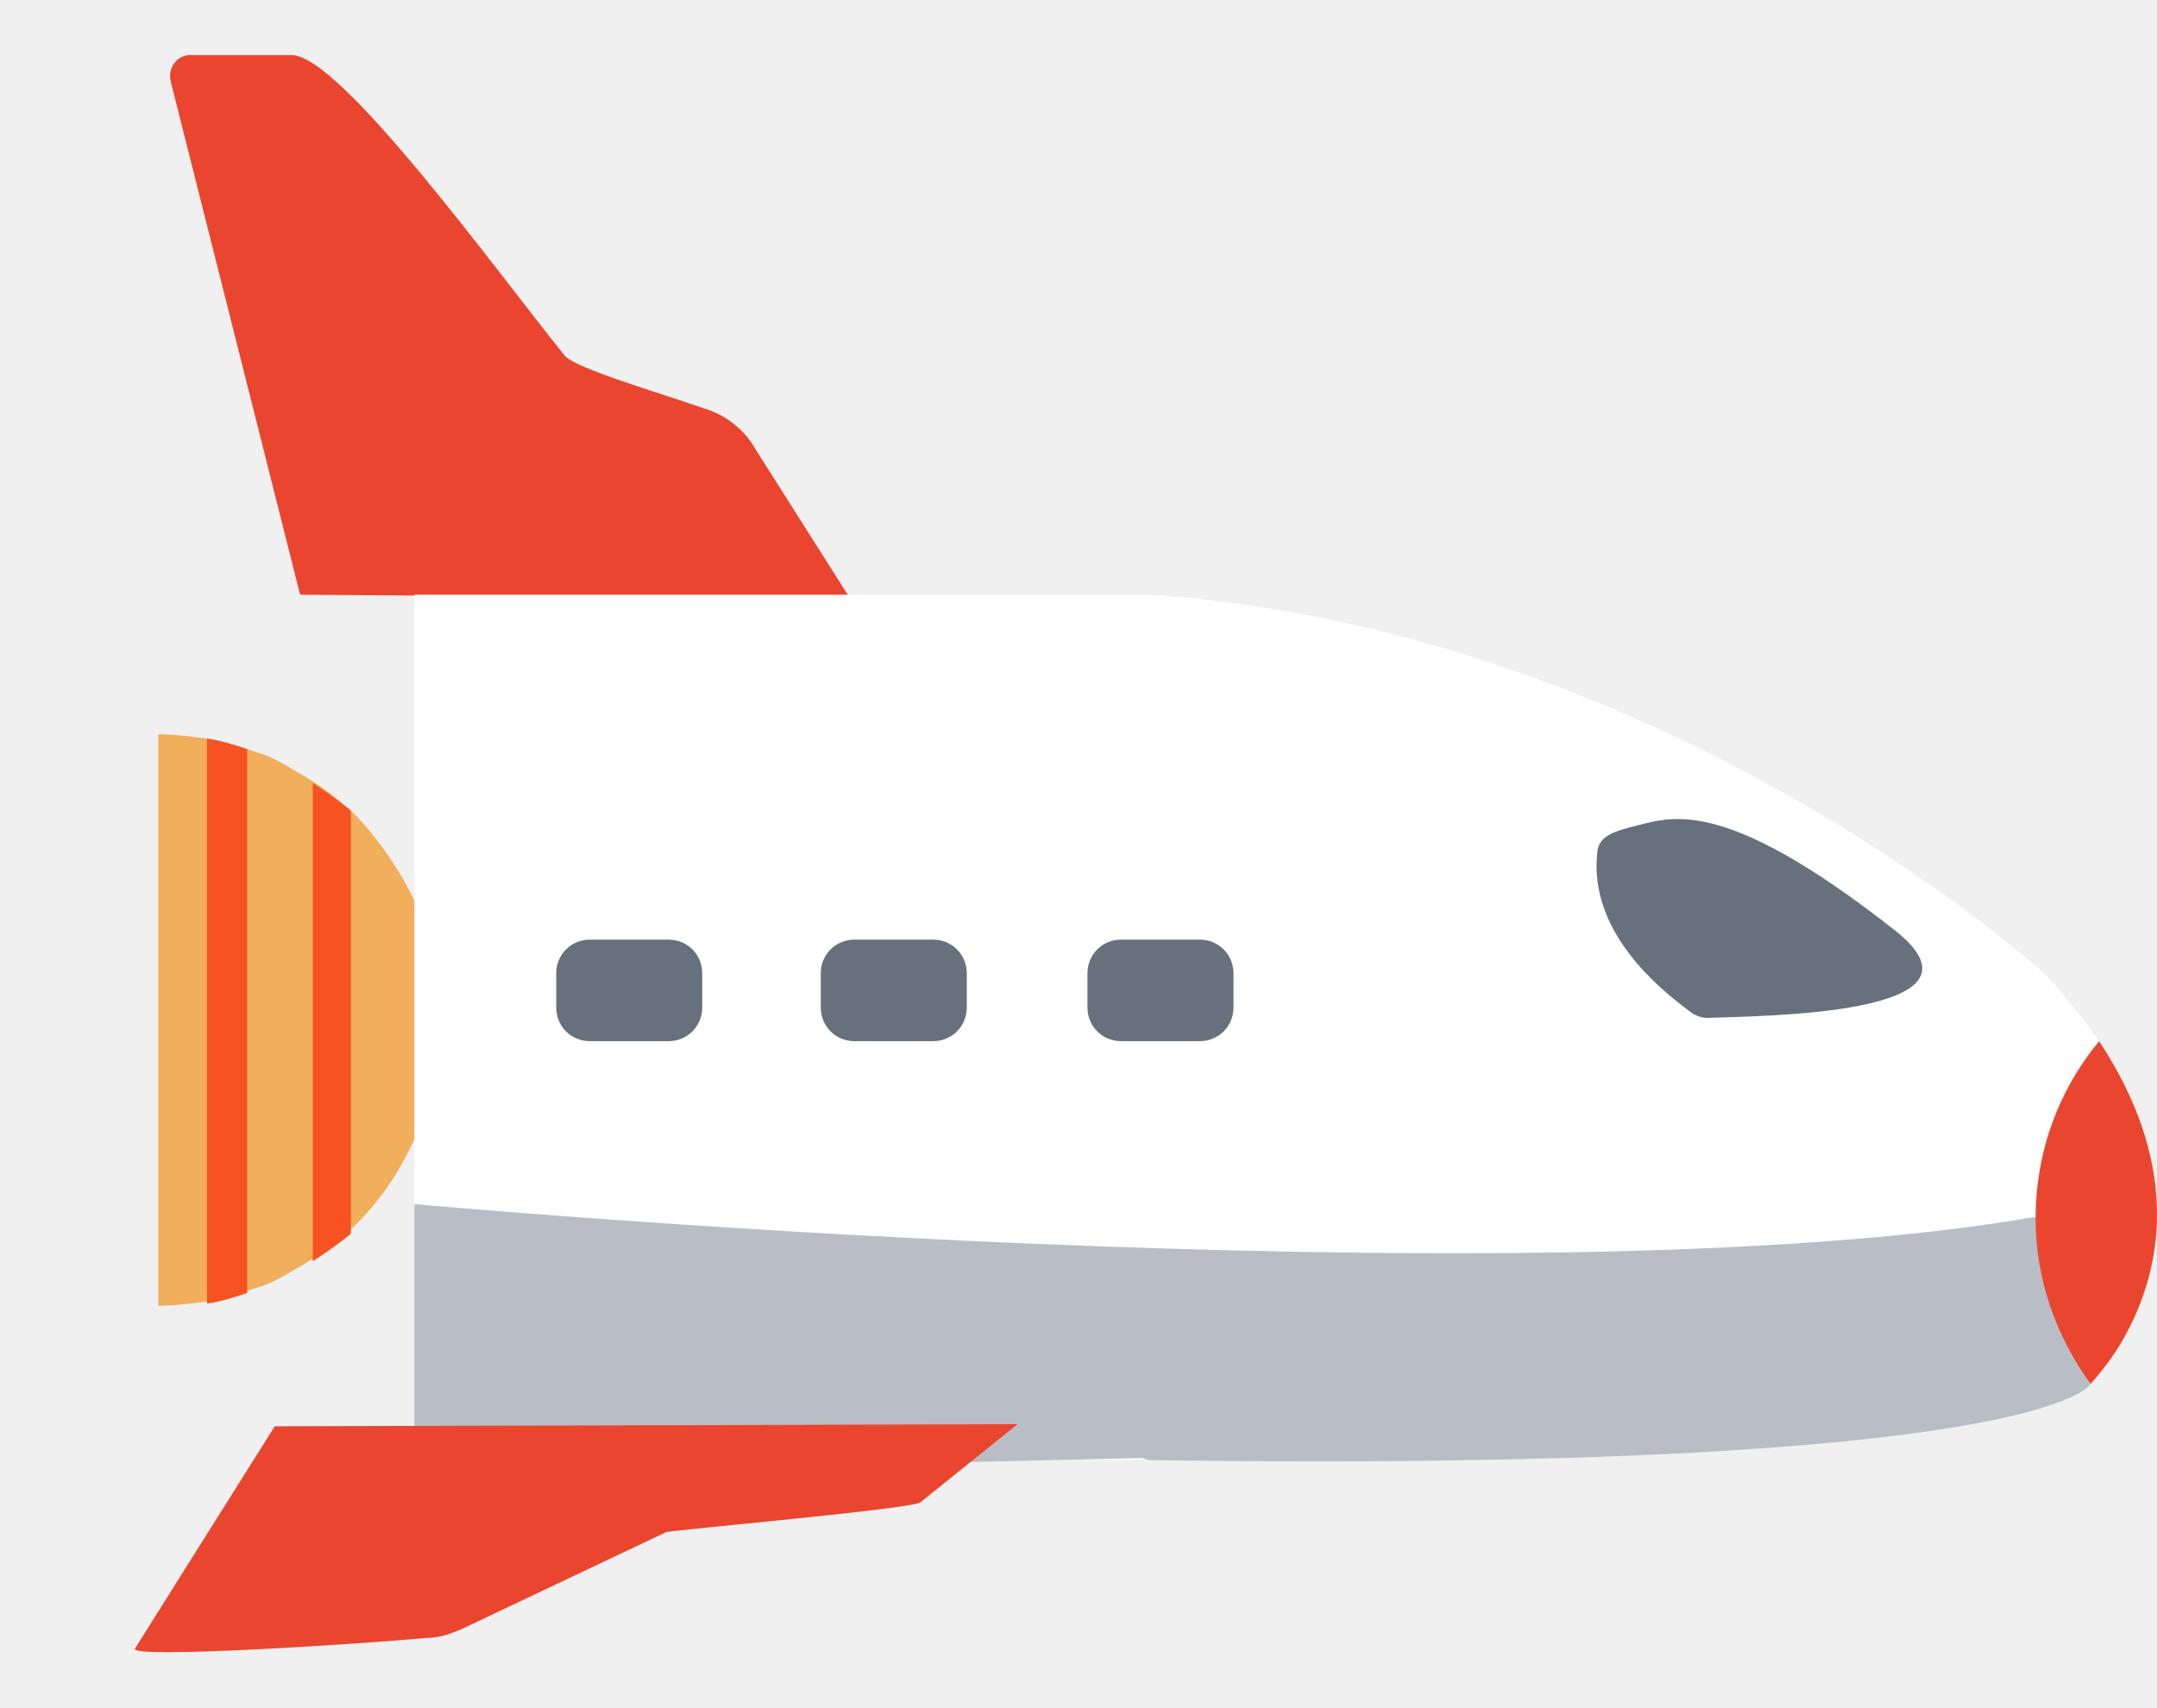
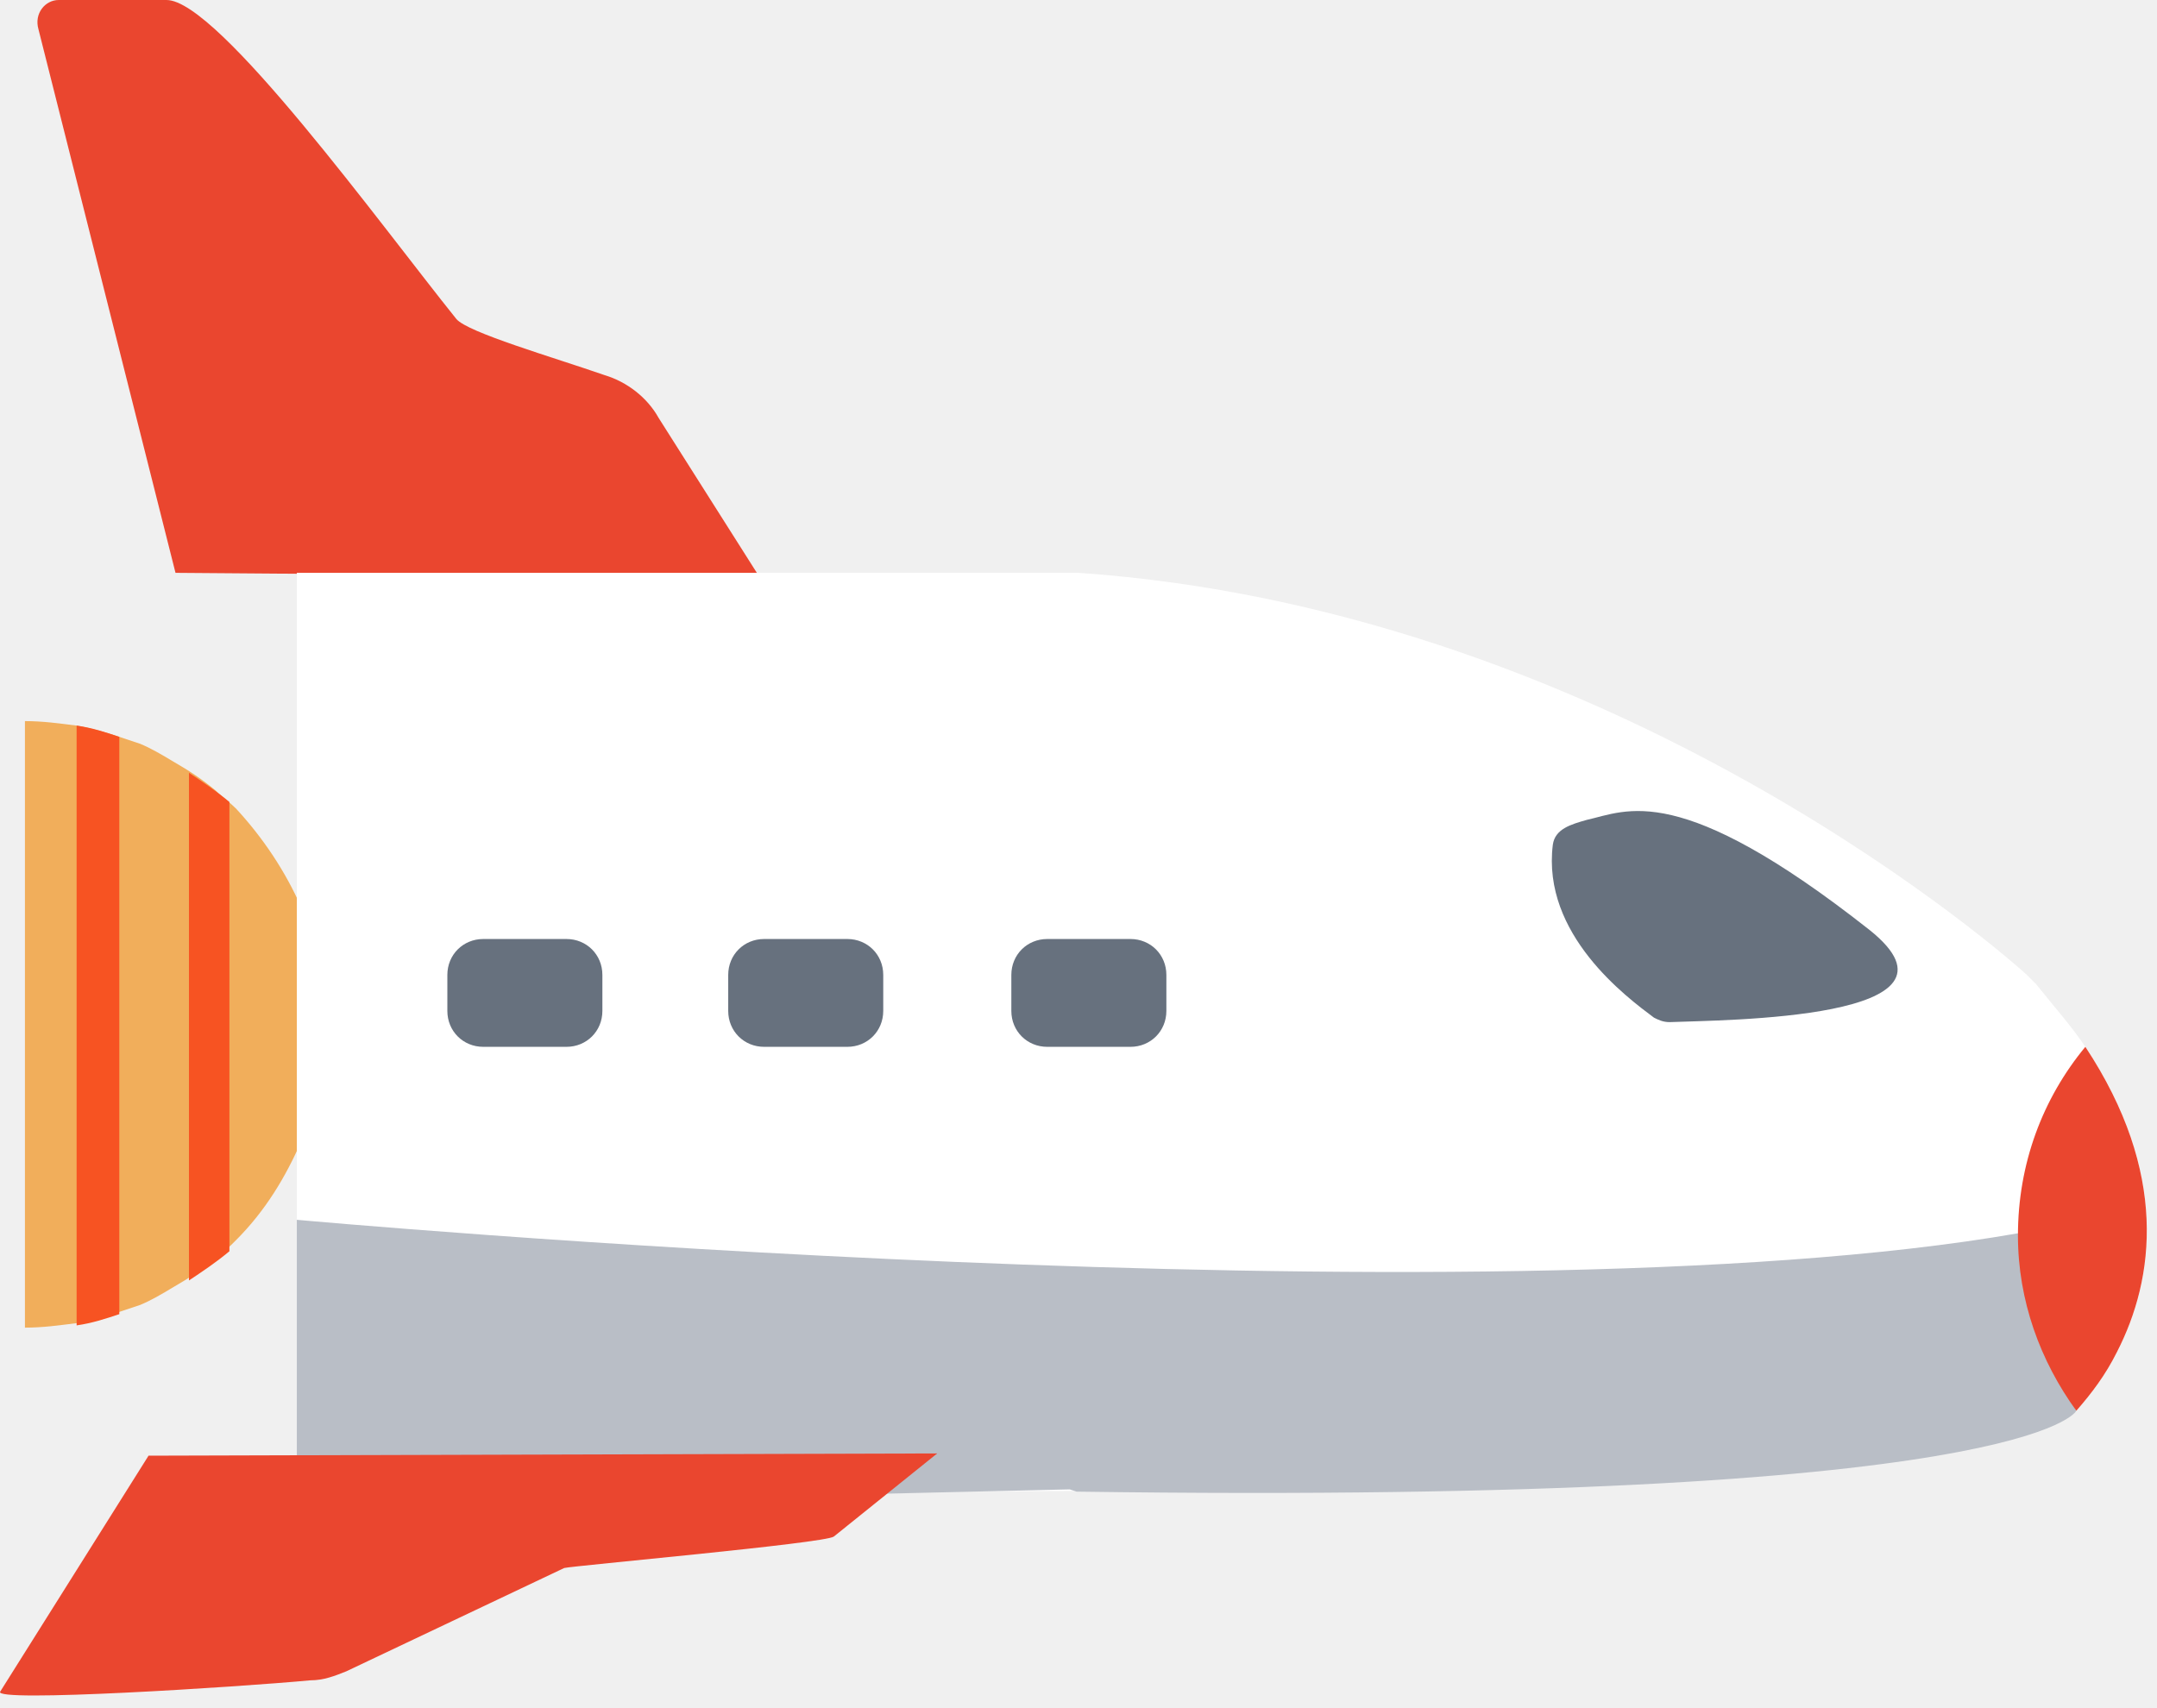
- <svg xmlns="http://www.w3.org/2000/svg" width="96" height="76" viewBox="0 0 96 76" fill="none" version="1.1">
-   <path d="m 19.574,45.406 c 0,1.695 -0.283,3.297 -0.942,4.898 -0.659,1.507 -1.507,2.92 -2.732,4.145 -0.283,0.283 -0.565,0.565 -0.848,0.754 -0.565,0.471 -1.13,0.848 -1.79,1.225 -0.471,0.283 -0.942,0.565 -1.413,0.754 -0.283,0.094 -0.565,0.188 -0.848,0.283 -0.565,0.188 -1.13,0.377 -1.79,0.471 -0.754,0.094 -1.413,0.188 -2.166,0.188 V 45.406 32.69 c 0.754,0 1.413,0.094 2.166,0.188 0.565,0.094 1.225,0.283 1.79,0.471 0.283,0.094 0.565,0.188 0.848,0.283 0.471,0.188 0.942,0.471 1.413,0.754 0.659,0.377 1.225,0.754 1.79,1.225 0.283,0.283 0.565,0.471 0.848,0.754 1.13,1.225 2.072,2.637 2.732,4.145 0.659,1.601 0.942,3.203 0.942,4.898 z" fill="#f1ae5b" style="stroke-width:0.942" />
-   <path d="m 8.459,2.453 h 4.521 c 2.166,0 9.043,9.514 12.151,13.376 0.471,0.565 4.05,1.601 6.217,2.355 0.942,0.283 1.79,0.942 2.261,1.79 L 37.848,26.661 13.357,26.473 7.611,3.678 C 7.423,3.019 7.894,2.453 8.459,2.453 Z" fill="#ea462f" style="stroke-width:0.942" />
-   <path d="m 94.741,59.158 c -0.471,0.942 -1.036,1.695 -1.695,2.449 -1.978,2.166 -22.041,3.297 -24.961,3.297 L 18.444,65.093 V 26.473 h 32.78 c 21.665,1.507 37.772,15.071 39.75,16.861 0.094,0.094 0.283,0.283 0.377,0.377 0.754,0.942 1.507,1.79 2.072,2.637 3.485,5.275 2.92,9.702 1.319,12.81 z" fill="#ffffff" style="stroke-width:0.942" />
-   <path d="m 11.002,33.349 v 24.208 c -0.565,0.188 -1.13,0.377 -1.79,0.471 V 32.878 c 0.659,0.094 1.225,0.283 1.79,0.471 z" fill="#f75322" style="stroke-width:0.942" />
-   <path d="m 15.617,36.081 v 18.839 c -0.565,0.471 -1.13,0.848 -1.696,1.225 V 34.856 c 0.565,0.377 1.13,0.754 1.696,1.225 z" fill="#f75322" style="stroke-width:0.942" />
-   <path d="m 50.847,64.904 -32.403,0.754 V 53.601 c 0,0 49.546,4.521 72.153,0.565 0,0 2.261,7.253 2.449,7.441 0,0 -1.884,3.956 -41.916,3.391" fill="#b9bec6" id="path2478" style="stroke-width:0.942" />
-   <path d="m 12.227,63.491 33.062,-0.094 -4.333,3.485 c -0.377,0.283 -10.927,1.225 -11.303,1.319 l -9.137,4.333 c -0.471,0.188 -0.942,0.377 -1.507,0.377 -3.014,0.283 -13.376,0.942 -12.999,0.471 z" fill="#ea462f" id="path2480" style="stroke-width:0.942" />
-   <path d="m 29.747,46.348 h -3.485 c -0.848,0 -1.507,-0.659 -1.507,-1.507 v -1.507 c 0,-0.848 0.659,-1.507 1.507,-1.507 h 3.485 c 0.848,0 1.507,0.659 1.507,1.507 v 1.507 c 0,0.848 -0.659,1.507 -1.507,1.507 z" fill="#67717e" style="stroke-width:0.942" />
-   <path d="m 41.521,46.348 h -3.485 c -0.848,0 -1.507,-0.659 -1.507,-1.507 v -1.507 c 0,-0.848 0.659,-1.507 1.507,-1.507 h 3.485 c 0.848,0 1.507,0.659 1.507,1.507 v 1.507 c 0,0.848 -0.659,1.507 -1.507,1.507 z" fill="#67717e" style="stroke-width:0.942" />
-   <path d="m 53.39,46.348 h -3.485 c -0.848,0 -1.507,-0.659 -1.507,-1.507 v -1.507 c 0,-0.848 0.659,-1.507 1.507,-1.507 h 3.485 c 0.848,0 1.507,0.659 1.507,1.507 v 1.507 c 0,0.848 -0.659,1.507 -1.507,1.507 z" fill="#67717e" style="stroke-width:0.942" />
-   <path d="m 94.741,59.158 c -0.471,0.942 -1.036,1.695 -1.695,2.449 -1.507,-2.072 -2.449,-4.616 -2.449,-7.347 0,-3.014 1.036,-5.746 2.826,-7.912 3.485,5.275 2.92,9.702 1.319,12.81 z" fill="#ea462f" style="stroke-width:0.942" />
-   <path d="m 71.098,37.87 c 0.094,-0.659 0.754,-0.848 1.413,-1.036 1.695,-0.377 3.862,-1.695 11.868,4.616 4.71,3.768 -6.123,3.768 -8.383,3.862 -0.283,0 -0.471,-0.094 -0.659,-0.188 -1.13,-0.848 -4.71,-3.485 -4.239,-7.253 z" fill="#67717e" style="stroke-width:0.942" />
+ <svg xmlns="http://www.w3.org/2000/svg" width="96" height="76" viewBox="0 0 96 76" fill="none">
+   <path d="M14.41 45.6C14.41 47.4 14.11 49.1 13.41 50.8C12.71 52.4 11.81 53.9 10.51 55.2C10.21 55.5 9.91 55.8 9.61 56C9.01 56.5 8.41 56.9 7.71 57.3C7.21 57.6 6.71 57.9 6.21 58.1C5.91 58.2 5.61 58.3 5.31 58.4C4.71 58.6 4.11 58.8 3.41 58.9C2.61 59 1.91 59.1 1.11 59.1V45.6V32.1C1.91 32.1 2.61 32.2 3.41 32.3C4.01 32.4 4.71 32.6 5.31 32.8C5.61 32.9 5.91 33 6.21 33.1C6.71 33.3 7.21 33.6 7.71 33.9C8.41 34.3 9.01 34.7 9.61 35.2C9.91 35.5 10.21 35.7 10.51 36C11.71 37.3 12.71 38.8 13.41 40.4C14.11 42.1 14.41 43.8 14.41 45.6Z" fill="#F1AE5B" />
+   <path d="M2.611 0H7.411C9.711 0 17.011 10.1 20.311 14.2C20.811 14.8 24.611 15.9 26.911 16.7C27.911 17 28.811 17.7 29.311 18.6L33.811 25.7L7.811 25.5L1.711 1.3C1.511 0.6 2.011 0 2.611 0Z" fill="#EA462F" />
+   <path d="M94.211 60.2C93.711 61.2 93.111 62 92.411 62.8C90.311 65.1 69.011 66.3 65.911 66.3L13.211 66.5V25.5H48.011C71.011 27.1 88.111 41.5 90.211 43.4C90.311 43.5 90.511 43.7 90.611 43.8C91.411 44.8 92.211 45.7 92.811 46.6C96.511 52.2 95.911 56.9 94.211 60.2Z" fill="white" />
+   <path d="M5.31 32.8V58.5C4.71 58.7 4.11 58.9 3.41 59V32.3C4.11 32.4 4.71 32.6 5.31 32.8Z" fill="#F75322" />
+   <path d="M10.21 35.7V55.7C9.61 56.2 9.01 56.6 8.41 57V34.4C9.01 34.8 9.61 35.2 10.21 35.7Z" fill="#F75322" />
+   <path d="M47.611 66.3L13.211 67.1V54.3C13.211 54.3 65.811 59.1 89.811 54.9C89.811 54.9 92.211 62.6 92.411 62.8C92.411 62.8 90.411 67 47.911 66.4" fill="#B9BEC6" />
+   <path d="M6.611 64.8L41.711 64.7L37.111 68.4C36.711 68.7 25.511 69.7 25.111 69.8L15.411 74.4C14.911 74.6 14.411 74.8 13.811 74.8C10.611 75.1 -0.389 75.8 0.011 75.3L6.611 64.8Z" fill="#EA462F" />
+   <path d="M25.21 46.6H21.51C20.61 46.6 19.91 45.9 19.91 45V43.4C19.91 42.5 20.61 41.8 21.51 41.8H25.21C26.11 41.8 26.81 42.5 26.81 43.4V45C26.81 45.9 26.11 46.6 25.21 46.6Z" fill="#67717E" />
+   <path d="M37.71 46.6H34.01C33.11 46.6 32.41 45.9 32.41 45V43.4C32.41 42.5 33.11 41.8 34.01 41.8H37.71C38.61 41.8 39.31 42.5 39.31 43.4V45C39.31 45.9 38.61 46.6 37.71 46.6Z" fill="#67717E" />
+   <path d="M50.311 46.6H46.611C45.711 46.6 45.011 45.9 45.011 45V43.4C45.011 42.5 45.711 41.8 46.611 41.8H50.311C51.211 41.8 51.911 42.5 51.911 43.4V45C51.911 45.9 51.211 46.6 50.311 46.6Z" fill="#67717E" />
+   <path d="M94.21 60.2C93.71 61.2 93.111 62 92.41 62.8C90.811 60.6 89.811 57.9 89.811 55C89.811 51.8 90.91 48.9 92.811 46.6C96.51 52.2 95.91 56.9 94.21 60.2Z" fill="#EA462F" />
+   <path d="M69.111 37.6C69.21 36.9 69.91 36.7 70.611 36.5C72.41 36.1 74.71 34.7 83.21 41.4C88.21 45.4 76.71 45.4 74.311 45.5C74.01 45.5 73.811 45.4 73.611 45.3C72.41 44.4 68.611 41.6 69.111 37.6Z" fill="#67717E" />
</svg>
